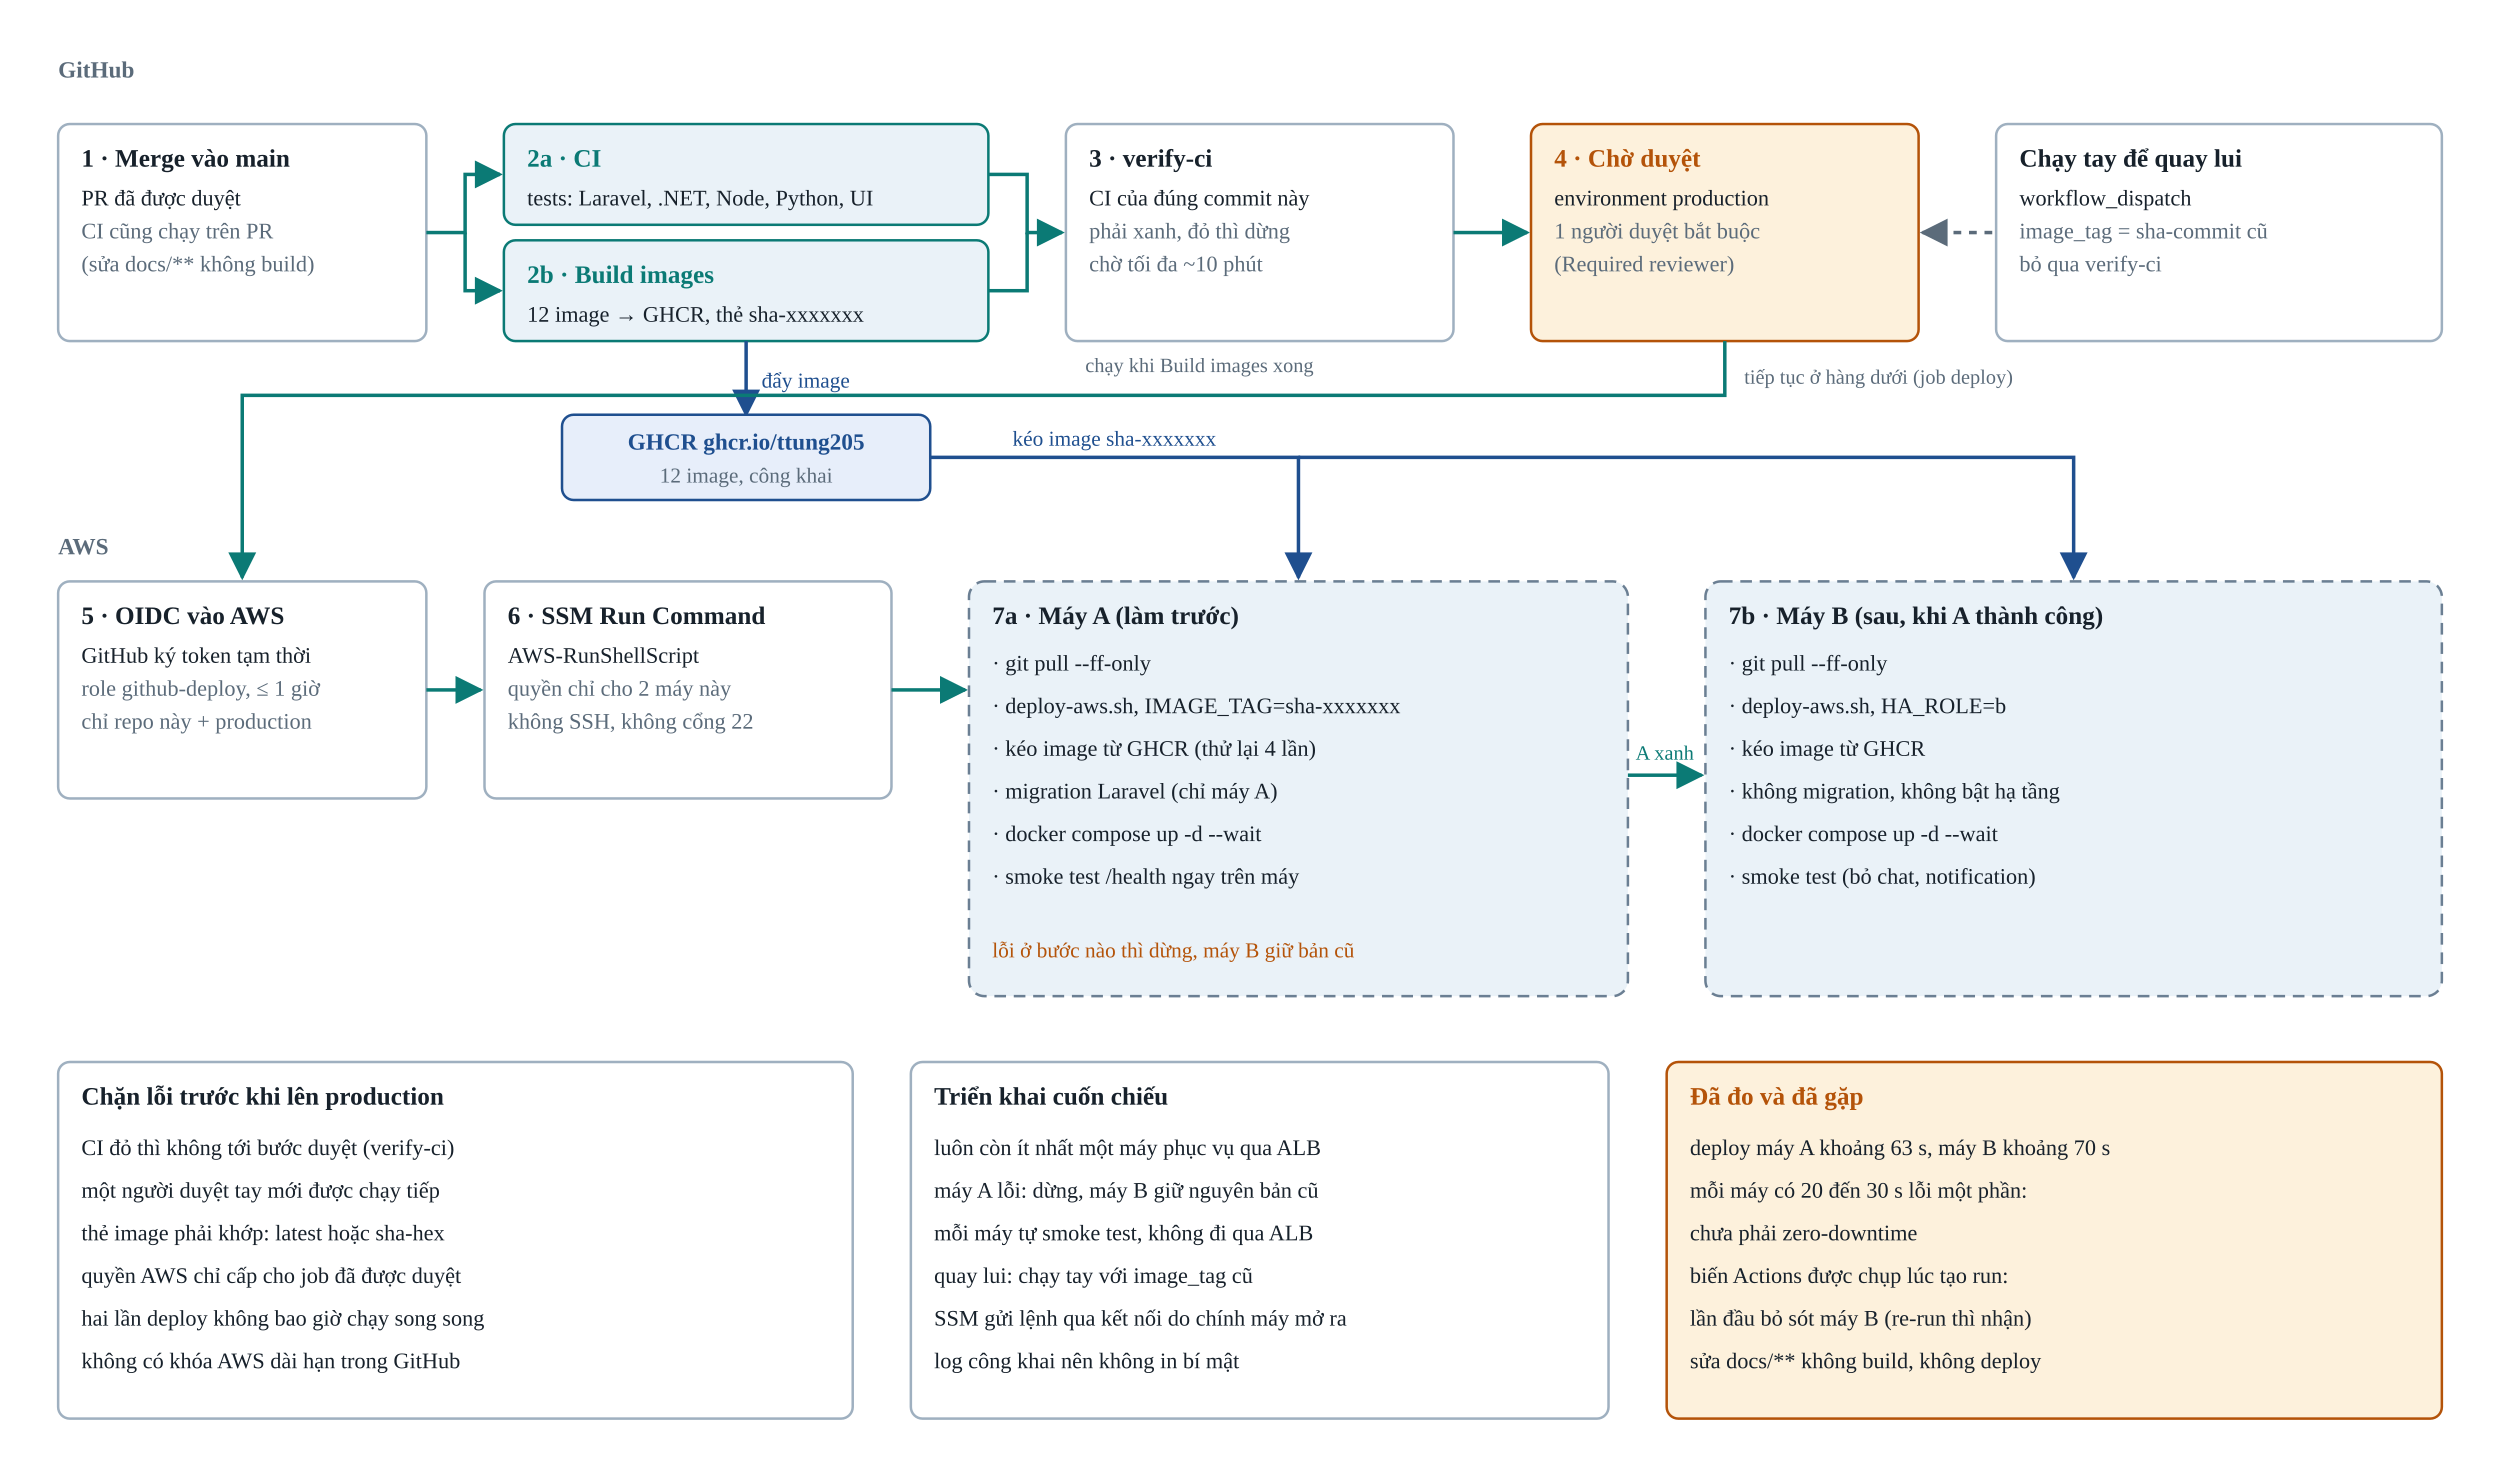
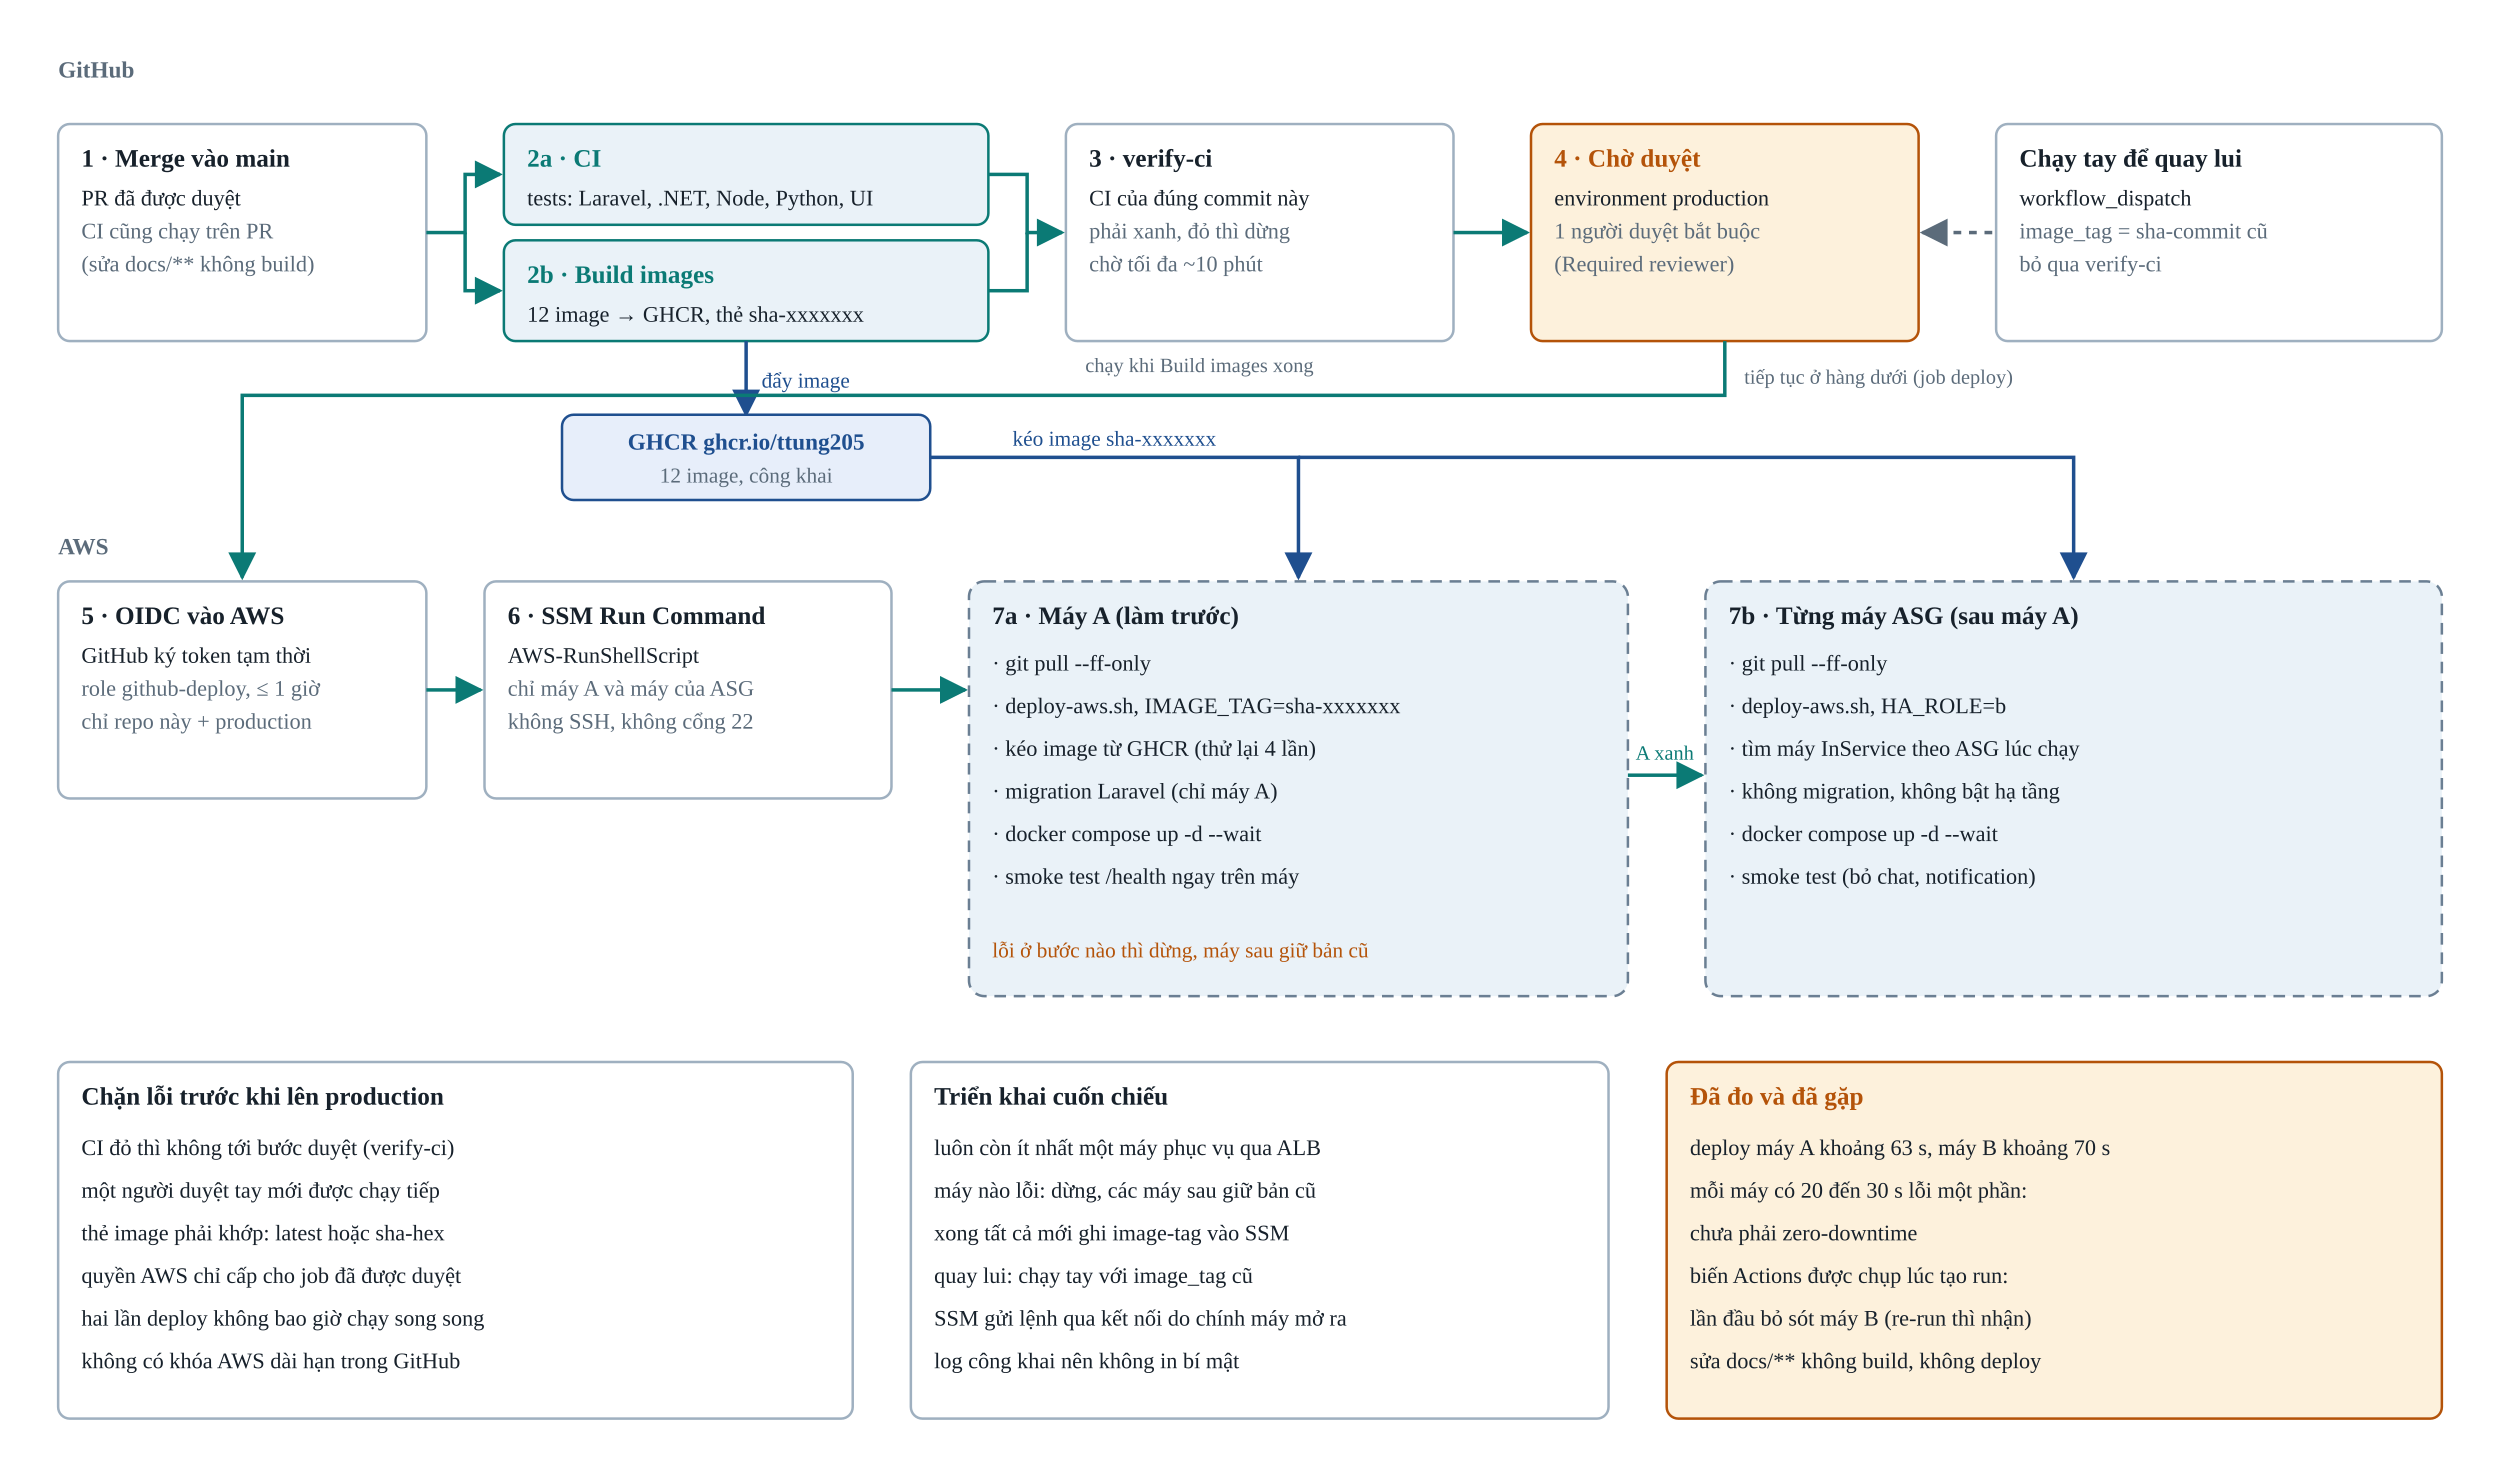
<svg xmlns="http://www.w3.org/2000/svg" viewBox="0 0 1290 752" width="1290" height="752" role="img" aria-label="Luồng CI/CD: merge vào main, CI và build image chạy song song, verify-ci, người duyệt, OIDC vào AWS, SSM gửi lệnh deploy tới máy A rồi máy B, mỗi máy có smoke test." style="font-family:var(--d-sans,'IBM Plex Sans','Segoe UI',Arial,sans-serif)">
  <defs>
    <marker id="arr-teal" viewBox="0 0 10 10" refX="9" refY="5" markerWidth="8" markerHeight="8" orient="auto-start-reverse">
      <path d="M0,0 L10,5 L0,10 z" style="fill:var(--d-teal,#0b7a75)" />
    </marker>
    <marker id="arr-amber" viewBox="0 0 10 10" refX="9" refY="5" markerWidth="8" markerHeight="8" orient="auto-start-reverse">
      <path d="M0,0 L10,5 L0,10 z" style="fill:var(--d-amber,#b45309)" />
    </marker>
    <marker id="arr-muted" viewBox="0 0 10 10" refX="9" refY="5" markerWidth="8" markerHeight="8" orient="auto-start-reverse">
      <path d="M0,0 L10,5 L0,10 z" style="fill:var(--d-muted,#5b6b7a)" />
    </marker>
    <marker id="arr-data" viewBox="0 0 10 10" refX="9" refY="5" markerWidth="8" markerHeight="8" orient="auto-start-reverse">
      <path d="M0,0 L10,5 L0,10 z" style="fill:var(--d-data,#1f4f8f)" />
    </marker>
  </defs>
  <rect x="0" y="0" width="1290" height="752" rx="0" style="fill:var(--d-bg,#ffffff);" />
  <text x="30" y="40" text-anchor="start" style="font-family:var(--d-sans,'IBM Plex Sans','Segoe UI',Arial,sans-serif);font-size:12px;font-weight:600;fill:var(--d-muted,#5b6b7a)">GitHub</text>
  <rect x="30" y="64" width="190" height="112" rx="6" style="fill:var(--d-box,#ffffff);stroke:var(--d-line,#9fb0c0);stroke-width:1.3;" />
  <text x="42" y="86" text-anchor="start" style="font-family:var(--d-sans,'IBM Plex Sans','Segoe UI',Arial,sans-serif);font-size:13px;font-weight:600;fill:var(--d-fg,#17212b)">1 · Merge vào main</text>
  <text x="42" y="106" text-anchor="start" style="font-family:var(--d-sans,'IBM Plex Sans','Segoe UI',Arial,sans-serif);font-size:11.5px;font-weight:400;fill:var(--d-fg,#17212b)">PR đã được duyệt</text>
  <text x="42" y="123" text-anchor="start" style="font-family:var(--d-sans,'IBM Plex Sans','Segoe UI',Arial,sans-serif);font-size:11.5px;font-weight:400;fill:var(--d-muted,#5b6b7a)">CI cũng chạy trên PR</text>
  <text x="42" y="140" text-anchor="start" style="font-family:var(--d-sans,'IBM Plex Sans','Segoe UI',Arial,sans-serif);font-size:11.5px;font-weight:400;fill:var(--d-muted,#5b6b7a)">(sửa docs/** không build)</text>
  <rect x="260" y="64" width="250" height="52" rx="6" style="fill:var(--d-ec2,#eaf2f8);stroke:var(--d-teal,#0b7a75);stroke-width:1.3;" />
  <text x="272" y="86" text-anchor="start" style="font-family:var(--d-sans,'IBM Plex Sans','Segoe UI',Arial,sans-serif);font-size:13px;font-weight:600;fill:var(--d-teal,#0b7a75)">2a · CI</text>
  <text x="272" y="106" text-anchor="start" style="font-family:var(--d-sans,'IBM Plex Sans','Segoe UI',Arial,sans-serif);font-size:11.5px;font-weight:400;fill:var(--d-fg,#17212b)">tests: Laravel, .NET, Node, Python, UI</text>
  <rect x="260" y="124" width="250" height="52" rx="6" style="fill:var(--d-ec2,#eaf2f8);stroke:var(--d-teal,#0b7a75);stroke-width:1.3;" />
  <text x="272" y="146" text-anchor="start" style="font-family:var(--d-sans,'IBM Plex Sans','Segoe UI',Arial,sans-serif);font-size:13px;font-weight:600;fill:var(--d-teal,#0b7a75)">2b · Build images</text>
  <text x="272" y="166" text-anchor="start" style="font-family:var(--d-sans,'IBM Plex Sans','Segoe UI',Arial,sans-serif);font-size:11.5px;font-weight:400;fill:var(--d-fg,#17212b)">12 image → GHCR, thẻ sha-xxxxxxx</text>
  <rect x="550" y="64" width="200" height="112" rx="6" style="fill:var(--d-box,#ffffff);stroke:var(--d-line,#9fb0c0);stroke-width:1.3;" />
  <text x="562" y="86" text-anchor="start" style="font-family:var(--d-sans,'IBM Plex Sans','Segoe UI',Arial,sans-serif);font-size:13px;font-weight:600;fill:var(--d-fg,#17212b)">3 · verify-ci</text>
  <text x="562" y="106" text-anchor="start" style="font-family:var(--d-sans,'IBM Plex Sans','Segoe UI',Arial,sans-serif);font-size:11.5px;font-weight:400;fill:var(--d-fg,#17212b)">CI của đúng commit này</text>
  <text x="562" y="123" text-anchor="start" style="font-family:var(--d-sans,'IBM Plex Sans','Segoe UI',Arial,sans-serif);font-size:11.5px;font-weight:400;fill:var(--d-muted,#5b6b7a)">phải xanh, đỏ thì dừng</text>
  <text x="562" y="140" text-anchor="start" style="font-family:var(--d-sans,'IBM Plex Sans','Segoe UI',Arial,sans-serif);font-size:11.5px;font-weight:400;fill:var(--d-muted,#5b6b7a)">chờ tối đa ~10 phút</text>
  <rect x="790" y="64" width="200" height="112" rx="6" style="fill:var(--d-amberbg,#fdf1dc);stroke:var(--d-amber,#b45309);stroke-width:1.3;" />
  <text x="802" y="86" text-anchor="start" style="font-family:var(--d-sans,'IBM Plex Sans','Segoe UI',Arial,sans-serif);font-size:13px;font-weight:600;fill:var(--d-amber,#b45309)">4 · Chờ duyệt</text>
  <text x="802" y="106" text-anchor="start" style="font-family:var(--d-sans,'IBM Plex Sans','Segoe UI',Arial,sans-serif);font-size:11.5px;font-weight:400;fill:var(--d-fg,#17212b)">environment production</text>
  <text x="802" y="123" text-anchor="start" style="font-family:var(--d-sans,'IBM Plex Sans','Segoe UI',Arial,sans-serif);font-size:11.5px;font-weight:400;fill:var(--d-muted,#5b6b7a)">1 người duyệt bắt buộc</text>
  <text x="802" y="140" text-anchor="start" style="font-family:var(--d-sans,'IBM Plex Sans','Segoe UI',Arial,sans-serif);font-size:11.5px;font-weight:400;fill:var(--d-muted,#5b6b7a)">(Required reviewer)</text>
  <rect x="1030" y="64" width="230" height="112" rx="6" style="fill:var(--d-box,#ffffff);stroke:var(--d-line,#9fb0c0);stroke-width:1.3;" />
  <text x="1042" y="86" text-anchor="start" style="font-family:var(--d-sans,'IBM Plex Sans','Segoe UI',Arial,sans-serif);font-size:13px;font-weight:600;fill:var(--d-fg,#17212b)">Chạy tay để quay lui</text>
  <text x="1042" y="106" text-anchor="start" style="font-family:var(--d-sans,'IBM Plex Sans','Segoe UI',Arial,sans-serif);font-size:11.5px;font-weight:400;fill:var(--d-fg,#17212b)">workflow_dispatch</text>
  <text x="1042" y="123" text-anchor="start" style="font-family:var(--d-sans,'IBM Plex Sans','Segoe UI',Arial,sans-serif);font-size:11.5px;font-weight:400;fill:var(--d-muted,#5b6b7a)">image_tag = sha-commit cũ</text>
  <text x="1042" y="140" text-anchor="start" style="font-family:var(--d-sans,'IBM Plex Sans','Segoe UI',Arial,sans-serif);font-size:11.5px;font-weight:400;fill:var(--d-muted,#5b6b7a)">bỏ qua verify-ci</text>
  <polyline points="220,120 240,120 240,90 258,90" style="fill:none;stroke:var(--d-teal,#0b7a75);stroke-width:1.8;" marker-end="url(#arr-teal)" />
  <polyline points="240,120 240,150 258,150" style="fill:none;stroke:var(--d-teal,#0b7a75);stroke-width:1.8;" marker-end="url(#arr-teal)" />
  <polyline points="510,90 530,90 530,120 548,120" style="fill:none;stroke:var(--d-teal,#0b7a75);stroke-width:1.8;" marker-end="url(#arr-teal)" />
  <polyline points="510,150 530,150 530,120" style="fill:none;stroke:var(--d-teal,#0b7a75);stroke-width:1.8;" />
  <text x="560" y="192" text-anchor="start" style="font-family:var(--d-sans,'IBM Plex Sans','Segoe UI',Arial,sans-serif);font-size:10.5px;font-weight:400;fill:var(--d-muted,#5b6b7a)">chạy khi Build images xong</text>
  <polyline points="750,120 788,120" style="fill:none;stroke:var(--d-teal,#0b7a75);stroke-width:1.8;" marker-end="url(#arr-teal)" />
  <polyline points="1028,120 992,120" style="fill:none;stroke:var(--d-muted,#5b6b7a);stroke-width:1.8;stroke-dasharray:4 4;" marker-end="url(#arr-muted)" />
  <polyline points="385,176 385,214" style="fill:none;stroke:var(--d-data,#1f4f8f);stroke-width:1.8;" marker-end="url(#arr-data)" />
  <text x="393" y="200" text-anchor="start" style="font-family:var(--d-sans,'IBM Plex Sans','Segoe UI',Arial,sans-serif);font-size:11px;font-weight:400;fill:var(--d-data,#1f4f8f)">đẩy image</text>
  <rect x="290" y="214" width="190" height="44" rx="6" style="fill:var(--d-databg,#e7eefa);stroke:var(--d-data,#1f4f8f);stroke-width:1.3;" />
  <text x="385" y="232" text-anchor="middle" style="font-family:var(--d-sans,'IBM Plex Sans','Segoe UI',Arial,sans-serif);font-size:12px;font-weight:600;fill:var(--d-data,#1f4f8f)">GHCR  ghcr.io/ttung205</text>
  <text x="385" y="249" text-anchor="middle" style="font-family:var(--d-sans,'IBM Plex Sans','Segoe UI',Arial,sans-serif);font-size:11px;font-weight:400;fill:var(--d-muted,#5b6b7a)">12 image, công khai</text>
  <polyline points="890,176 890,204 125,204 125,298" style="fill:none;stroke:var(--d-teal,#0b7a75);stroke-width:1.8;" marker-end="url(#arr-teal)" />
  <text x="900" y="198" text-anchor="start" style="font-family:var(--d-sans,'IBM Plex Sans','Segoe UI',Arial,sans-serif);font-size:10.5px;font-weight:400;fill:var(--d-muted,#5b6b7a)">tiếp tục ở hàng dưới (job deploy)</text>
  <text x="30" y="286" text-anchor="start" style="font-family:var(--d-sans,'IBM Plex Sans','Segoe UI',Arial,sans-serif);font-size:12px;font-weight:600;fill:var(--d-muted,#5b6b7a)">AWS</text>
  <rect x="30" y="300" width="190" height="112" rx="6" style="fill:var(--d-box,#ffffff);stroke:var(--d-line,#9fb0c0);stroke-width:1.3;" />
  <text x="42" y="322" text-anchor="start" style="font-family:var(--d-sans,'IBM Plex Sans','Segoe UI',Arial,sans-serif);font-size:13px;font-weight:600;fill:var(--d-fg,#17212b)">5 · OIDC vào AWS</text>
  <text x="42" y="342" text-anchor="start" style="font-family:var(--d-sans,'IBM Plex Sans','Segoe UI',Arial,sans-serif);font-size:11.5px;font-weight:400;fill:var(--d-fg,#17212b)">GitHub ký token tạm thời</text>
  <text x="42" y="359" text-anchor="start" style="font-family:var(--d-sans,'IBM Plex Sans','Segoe UI',Arial,sans-serif);font-size:11.5px;font-weight:400;fill:var(--d-muted,#5b6b7a)">role github-deploy, ≤ 1 giờ</text>
  <text x="42" y="376" text-anchor="start" style="font-family:var(--d-sans,'IBM Plex Sans','Segoe UI',Arial,sans-serif);font-size:11.5px;font-weight:400;fill:var(--d-muted,#5b6b7a)">chỉ repo này + production</text>
  <rect x="250" y="300" width="210" height="112" rx="6" style="fill:var(--d-box,#ffffff);stroke:var(--d-line,#9fb0c0);stroke-width:1.3;" />
  <text x="262" y="322" text-anchor="start" style="font-family:var(--d-sans,'IBM Plex Sans','Segoe UI',Arial,sans-serif);font-size:13px;font-weight:600;fill:var(--d-fg,#17212b)">6 · SSM Run Command</text>
  <text x="262" y="342" text-anchor="start" style="font-family:var(--d-sans,'IBM Plex Sans','Segoe UI',Arial,sans-serif);font-size:11.5px;font-weight:400;fill:var(--d-fg,#17212b)">AWS-RunShellScript</text>
-   <text x="262" y="359" text-anchor="start" style="font-family:var(--d-sans,'IBM Plex Sans','Segoe UI',Arial,sans-serif);font-size:11.5px;font-weight:400;fill:var(--d-muted,#5b6b7a)">quyền chỉ cho 2 máy này</text>
+   <text x="262" y="359" text-anchor="start" style="font-family:var(--d-sans,'IBM Plex Sans','Segoe UI',Arial,sans-serif);font-size:11.5px;font-weight:400;fill:var(--d-muted,#5b6b7a)">chỉ máy A và máy của ASG</text>
  <text x="262" y="376" text-anchor="start" style="font-family:var(--d-sans,'IBM Plex Sans','Segoe UI',Arial,sans-serif);font-size:11.5px;font-weight:400;fill:var(--d-muted,#5b6b7a)">không SSH, không cổng 22</text>
  <polyline points="220,356 248,356" style="fill:none;stroke:var(--d-teal,#0b7a75);stroke-width:1.8;" marker-end="url(#arr-teal)" />
  <polyline points="460,356 498,356" style="fill:none;stroke:var(--d-teal,#0b7a75);stroke-width:1.8;" marker-end="url(#arr-teal)" />
  <rect x="500" y="300" width="340" height="214" rx="8" style="fill:var(--d-ec2,#eaf2f8);stroke:var(--d-sg,#6b7f93);stroke-width:1.3;stroke-dasharray:6 4;" />
  <text x="512" y="322" text-anchor="start" style="font-family:var(--d-sans,'IBM Plex Sans','Segoe UI',Arial,sans-serif);font-size:13px;font-weight:600;fill:var(--d-fg,#17212b)">7a · Máy A (làm trước)</text>
  <text x="512" y="346" text-anchor="start" style="font-family:var(--d-mono,'IBM Plex Mono','Cascadia Mono',Consolas,monospace);font-size:11.5px;font-weight:400;fill:var(--d-fg,#17212b)">· git pull --ff-only</text>
  <text x="512" y="368" text-anchor="start" style="font-family:var(--d-mono,'IBM Plex Mono','Cascadia Mono',Consolas,monospace);font-size:11.5px;font-weight:400;fill:var(--d-fg,#17212b)">· deploy-aws.sh, IMAGE_TAG=sha-xxxxxxx</text>
  <text x="512" y="390" text-anchor="start" style="font-family:var(--d-sans,'IBM Plex Sans','Segoe UI',Arial,sans-serif);font-size:11.5px;font-weight:400;fill:var(--d-fg,#17212b)">· kéo image từ GHCR (thử lại 4 lần)</text>
  <text x="512" y="412" text-anchor="start" style="font-family:var(--d-sans,'IBM Plex Sans','Segoe UI',Arial,sans-serif);font-size:11.5px;font-weight:400;fill:var(--d-fg,#17212b)">· migration Laravel (chỉ máy A)</text>
  <text x="512" y="434" text-anchor="start" style="font-family:var(--d-mono,'IBM Plex Mono','Cascadia Mono',Consolas,monospace);font-size:11.5px;font-weight:400;fill:var(--d-fg,#17212b)">· docker compose up -d --wait</text>
  <text x="512" y="456" text-anchor="start" style="font-family:var(--d-sans,'IBM Plex Sans','Segoe UI',Arial,sans-serif);font-size:11.5px;font-weight:400;fill:var(--d-fg,#17212b)">· smoke test /health ngay trên máy</text>
-   <text x="512" y="494" text-anchor="start" style="font-family:var(--d-sans,'IBM Plex Sans','Segoe UI',Arial,sans-serif);font-size:11px;font-weight:400;fill:var(--d-amber,#b45309)">lỗi ở bước nào thì dừng, máy B giữ bản cũ</text>
+   <text x="512" y="494" text-anchor="start" style="font-family:var(--d-sans,'IBM Plex Sans','Segoe UI',Arial,sans-serif);font-size:11px;font-weight:400;fill:var(--d-amber,#b45309)">lỗi ở bước nào thì dừng, máy sau giữ bản cũ</text>
  <rect x="880" y="300" width="380" height="214" rx="8" style="fill:var(--d-ec2,#eaf2f8);stroke:var(--d-sg,#6b7f93);stroke-width:1.3;stroke-dasharray:6 4;" />
-   <text x="892" y="322" text-anchor="start" style="font-family:var(--d-sans,'IBM Plex Sans','Segoe UI',Arial,sans-serif);font-size:13px;font-weight:600;fill:var(--d-fg,#17212b)">7b · Máy B (sau, khi A thành công)</text>
+   <text x="892" y="322" text-anchor="start" style="font-family:var(--d-sans,'IBM Plex Sans','Segoe UI',Arial,sans-serif);font-size:13px;font-weight:600;fill:var(--d-fg,#17212b)">7b · Từng máy ASG (sau máy A)</text>
  <text x="892" y="346" text-anchor="start" style="font-family:var(--d-mono,'IBM Plex Mono','Cascadia Mono',Consolas,monospace);font-size:11.5px;font-weight:400;fill:var(--d-fg,#17212b)">· git pull --ff-only</text>
  <text x="892" y="368" text-anchor="start" style="font-family:var(--d-mono,'IBM Plex Mono','Cascadia Mono',Consolas,monospace);font-size:11.5px;font-weight:400;fill:var(--d-fg,#17212b)">· deploy-aws.sh, HA_ROLE=b</text>
-   <text x="892" y="390" text-anchor="start" style="font-family:var(--d-sans,'IBM Plex Sans','Segoe UI',Arial,sans-serif);font-size:11.5px;font-weight:400;fill:var(--d-fg,#17212b)">· kéo image từ GHCR</text>
+   <text x="892" y="390" text-anchor="start" style="font-family:var(--d-sans,'IBM Plex Sans','Segoe UI',Arial,sans-serif);font-size:11.5px;font-weight:400;fill:var(--d-fg,#17212b)">· tìm máy InService theo ASG lúc chạy</text>
  <text x="892" y="412" text-anchor="start" style="font-family:var(--d-sans,'IBM Plex Sans','Segoe UI',Arial,sans-serif);font-size:11.5px;font-weight:400;fill:var(--d-fg,#17212b)">· không migration, không bật hạ tầng</text>
  <text x="892" y="434" text-anchor="start" style="font-family:var(--d-mono,'IBM Plex Mono','Cascadia Mono',Consolas,monospace);font-size:11.5px;font-weight:400;fill:var(--d-fg,#17212b)">· docker compose up -d --wait</text>
  <text x="892" y="456" text-anchor="start" style="font-family:var(--d-sans,'IBM Plex Sans','Segoe UI',Arial,sans-serif);font-size:11.5px;font-weight:400;fill:var(--d-fg,#17212b)">· smoke test (bỏ chat, notification)</text>
  <polyline points="840,400 878,400" style="fill:none;stroke:var(--d-teal,#0b7a75);stroke-width:1.8;" marker-end="url(#arr-teal)" />
  <text x="859" y="392" text-anchor="middle" style="font-family:var(--d-sans,'IBM Plex Sans','Segoe UI',Arial,sans-serif);font-size:10.5px;font-weight:400;fill:var(--d-teal,#0b7a75)">A xanh</text>
  <polyline points="480,236 670,236 670,298" style="fill:none;stroke:var(--d-data,#1f4f8f);stroke-width:1.8;" marker-end="url(#arr-data)" />
  <polyline points="670,236 1070,236 1070,298" style="fill:none;stroke:var(--d-data,#1f4f8f);stroke-width:1.8;" marker-end="url(#arr-data)" />
  <text x="575" y="230" text-anchor="middle" style="font-family:var(--d-sans,'IBM Plex Sans','Segoe UI',Arial,sans-serif);font-size:11px;font-weight:400;fill:var(--d-data,#1f4f8f)">kéo image sha-xxxxxxx</text>
  <rect x="30" y="548" width="410" height="184" rx="6" style="fill:var(--d-box,#ffffff);stroke:var(--d-line,#9fb0c0);stroke-width:1.3;" />
  <text x="42" y="570" text-anchor="start" style="font-family:var(--d-sans,'IBM Plex Sans','Segoe UI',Arial,sans-serif);font-size:13px;font-weight:600;fill:var(--d-fg,#17212b)">Chặn lỗi trước khi lên production</text>
  <text x="42" y="596" text-anchor="start" style="font-family:var(--d-sans,'IBM Plex Sans','Segoe UI',Arial,sans-serif);font-size:11.5px;font-weight:400;fill:var(--d-fg,#17212b)">CI đỏ thì không tới bước duyệt (verify-ci)</text>
  <text x="42" y="618" text-anchor="start" style="font-family:var(--d-sans,'IBM Plex Sans','Segoe UI',Arial,sans-serif);font-size:11.5px;font-weight:400;fill:var(--d-fg,#17212b)">một người duyệt tay mới được chạy tiếp</text>
  <text x="42" y="640" text-anchor="start" style="font-family:var(--d-sans,'IBM Plex Sans','Segoe UI',Arial,sans-serif);font-size:11.5px;font-weight:400;fill:var(--d-fg,#17212b)">thẻ image phải khớp: latest hoặc sha-hex</text>
  <text x="42" y="662" text-anchor="start" style="font-family:var(--d-sans,'IBM Plex Sans','Segoe UI',Arial,sans-serif);font-size:11.5px;font-weight:400;fill:var(--d-fg,#17212b)">quyền AWS chỉ cấp cho job đã được duyệt</text>
  <text x="42" y="684" text-anchor="start" style="font-family:var(--d-sans,'IBM Plex Sans','Segoe UI',Arial,sans-serif);font-size:11.5px;font-weight:400;fill:var(--d-fg,#17212b)">hai lần deploy không bao giờ chạy song song</text>
  <text x="42" y="706" text-anchor="start" style="font-family:var(--d-sans,'IBM Plex Sans','Segoe UI',Arial,sans-serif);font-size:11.5px;font-weight:400;fill:var(--d-fg,#17212b)">không có khóa AWS dài hạn trong GitHub</text>
  <rect x="470" y="548" width="360" height="184" rx="6" style="fill:var(--d-box,#ffffff);stroke:var(--d-line,#9fb0c0);stroke-width:1.3;" />
  <text x="482" y="570" text-anchor="start" style="font-family:var(--d-sans,'IBM Plex Sans','Segoe UI',Arial,sans-serif);font-size:13px;font-weight:600;fill:var(--d-fg,#17212b)">Triển khai cuốn chiếu</text>
  <text x="482" y="596" text-anchor="start" style="font-family:var(--d-sans,'IBM Plex Sans','Segoe UI',Arial,sans-serif);font-size:11.5px;font-weight:400;fill:var(--d-fg,#17212b)">luôn còn ít nhất một máy phục vụ qua ALB</text>
-   <text x="482" y="618" text-anchor="start" style="font-family:var(--d-sans,'IBM Plex Sans','Segoe UI',Arial,sans-serif);font-size:11.5px;font-weight:400;fill:var(--d-fg,#17212b)">máy A lỗi: dừng, máy B giữ nguyên bản cũ</text>
-   <text x="482" y="640" text-anchor="start" style="font-family:var(--d-sans,'IBM Plex Sans','Segoe UI',Arial,sans-serif);font-size:11.5px;font-weight:400;fill:var(--d-fg,#17212b)">mỗi máy tự smoke test, không đi qua ALB</text>
+   <text x="482" y="618" text-anchor="start" style="font-family:var(--d-sans,'IBM Plex Sans','Segoe UI',Arial,sans-serif);font-size:11.5px;font-weight:400;fill:var(--d-fg,#17212b)">máy nào lỗi: dừng, các máy sau giữ bản cũ</text>
+   <text x="482" y="640" text-anchor="start" style="font-family:var(--d-sans,'IBM Plex Sans','Segoe UI',Arial,sans-serif);font-size:11.5px;font-weight:400;fill:var(--d-fg,#17212b)">xong tất cả mới ghi image-tag vào SSM</text>
  <text x="482" y="662" text-anchor="start" style="font-family:var(--d-sans,'IBM Plex Sans','Segoe UI',Arial,sans-serif);font-size:11.5px;font-weight:400;fill:var(--d-fg,#17212b)">quay lui: chạy tay với image_tag cũ</text>
  <text x="482" y="684" text-anchor="start" style="font-family:var(--d-sans,'IBM Plex Sans','Segoe UI',Arial,sans-serif);font-size:11.5px;font-weight:400;fill:var(--d-fg,#17212b)">SSM gửi lệnh qua kết nối do chính máy mở ra</text>
  <text x="482" y="706" text-anchor="start" style="font-family:var(--d-sans,'IBM Plex Sans','Segoe UI',Arial,sans-serif);font-size:11.5px;font-weight:400;fill:var(--d-fg,#17212b)">log công khai nên không in bí mật</text>
  <rect x="860" y="548" width="400" height="184" rx="6" style="fill:var(--d-amberbg,#fdf1dc);stroke:var(--d-amber,#b45309);stroke-width:1.3;" />
  <text x="872" y="570" text-anchor="start" style="font-family:var(--d-sans,'IBM Plex Sans','Segoe UI',Arial,sans-serif);font-size:13px;font-weight:600;fill:var(--d-amber,#b45309)">Đã đo và đã gặp</text>
  <text x="872" y="596" text-anchor="start" style="font-family:var(--d-sans,'IBM Plex Sans','Segoe UI',Arial,sans-serif);font-size:11.5px;font-weight:400;fill:var(--d-fg,#17212b)">deploy máy A khoảng 63 s, máy B khoảng 70 s</text>
  <text x="872" y="618" text-anchor="start" style="font-family:var(--d-sans,'IBM Plex Sans','Segoe UI',Arial,sans-serif);font-size:11.5px;font-weight:400;fill:var(--d-fg,#17212b)">mỗi máy có 20 đến 30 s lỗi một phần:</text>
  <text x="872" y="640" text-anchor="start" style="font-family:var(--d-sans,'IBM Plex Sans','Segoe UI',Arial,sans-serif);font-size:11.5px;font-weight:400;fill:var(--d-fg,#17212b)">  chưa phải zero-downtime</text>
  <text x="872" y="662" text-anchor="start" style="font-family:var(--d-sans,'IBM Plex Sans','Segoe UI',Arial,sans-serif);font-size:11.5px;font-weight:400;fill:var(--d-fg,#17212b)">biến Actions được chụp lúc tạo run:</text>
  <text x="872" y="684" text-anchor="start" style="font-family:var(--d-sans,'IBM Plex Sans','Segoe UI',Arial,sans-serif);font-size:11.5px;font-weight:400;fill:var(--d-fg,#17212b)">  lần đầu bỏ sót máy B (re-run thì nhận)</text>
  <text x="872" y="706" text-anchor="start" style="font-family:var(--d-sans,'IBM Plex Sans','Segoe UI',Arial,sans-serif);font-size:11.5px;font-weight:400;fill:var(--d-fg,#17212b)">sửa docs/** không build, không deploy</text>
</svg>
